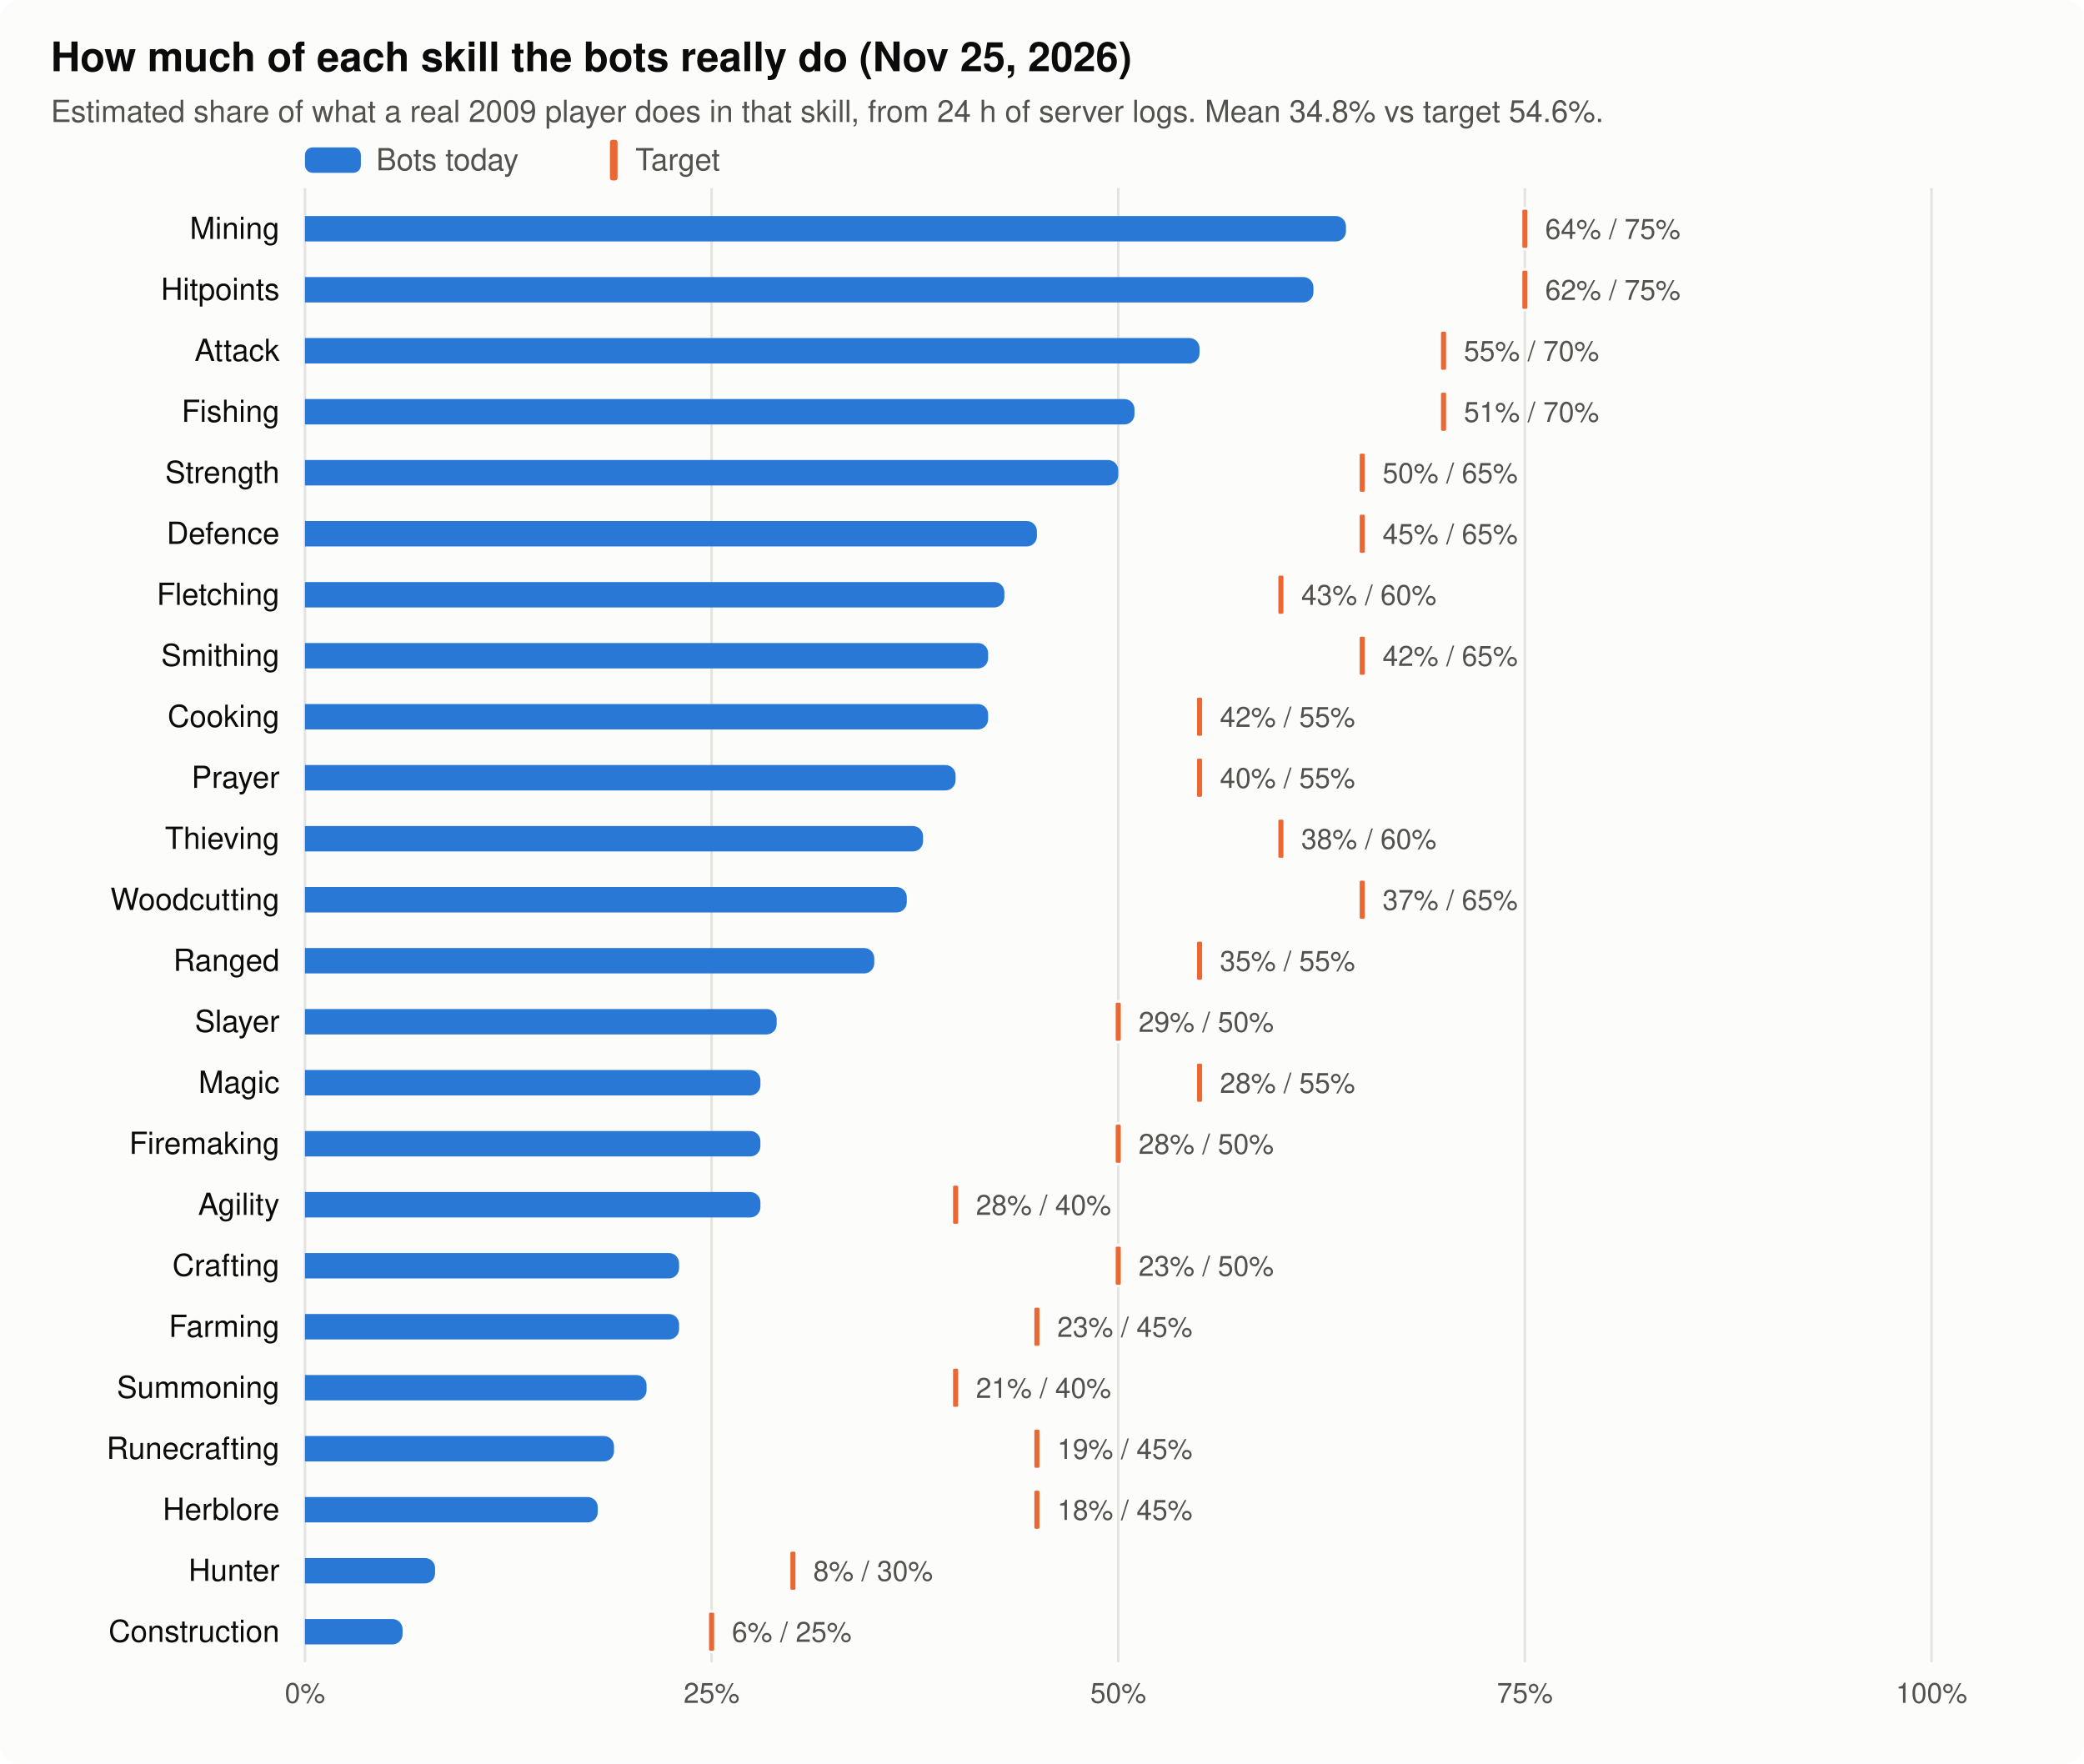
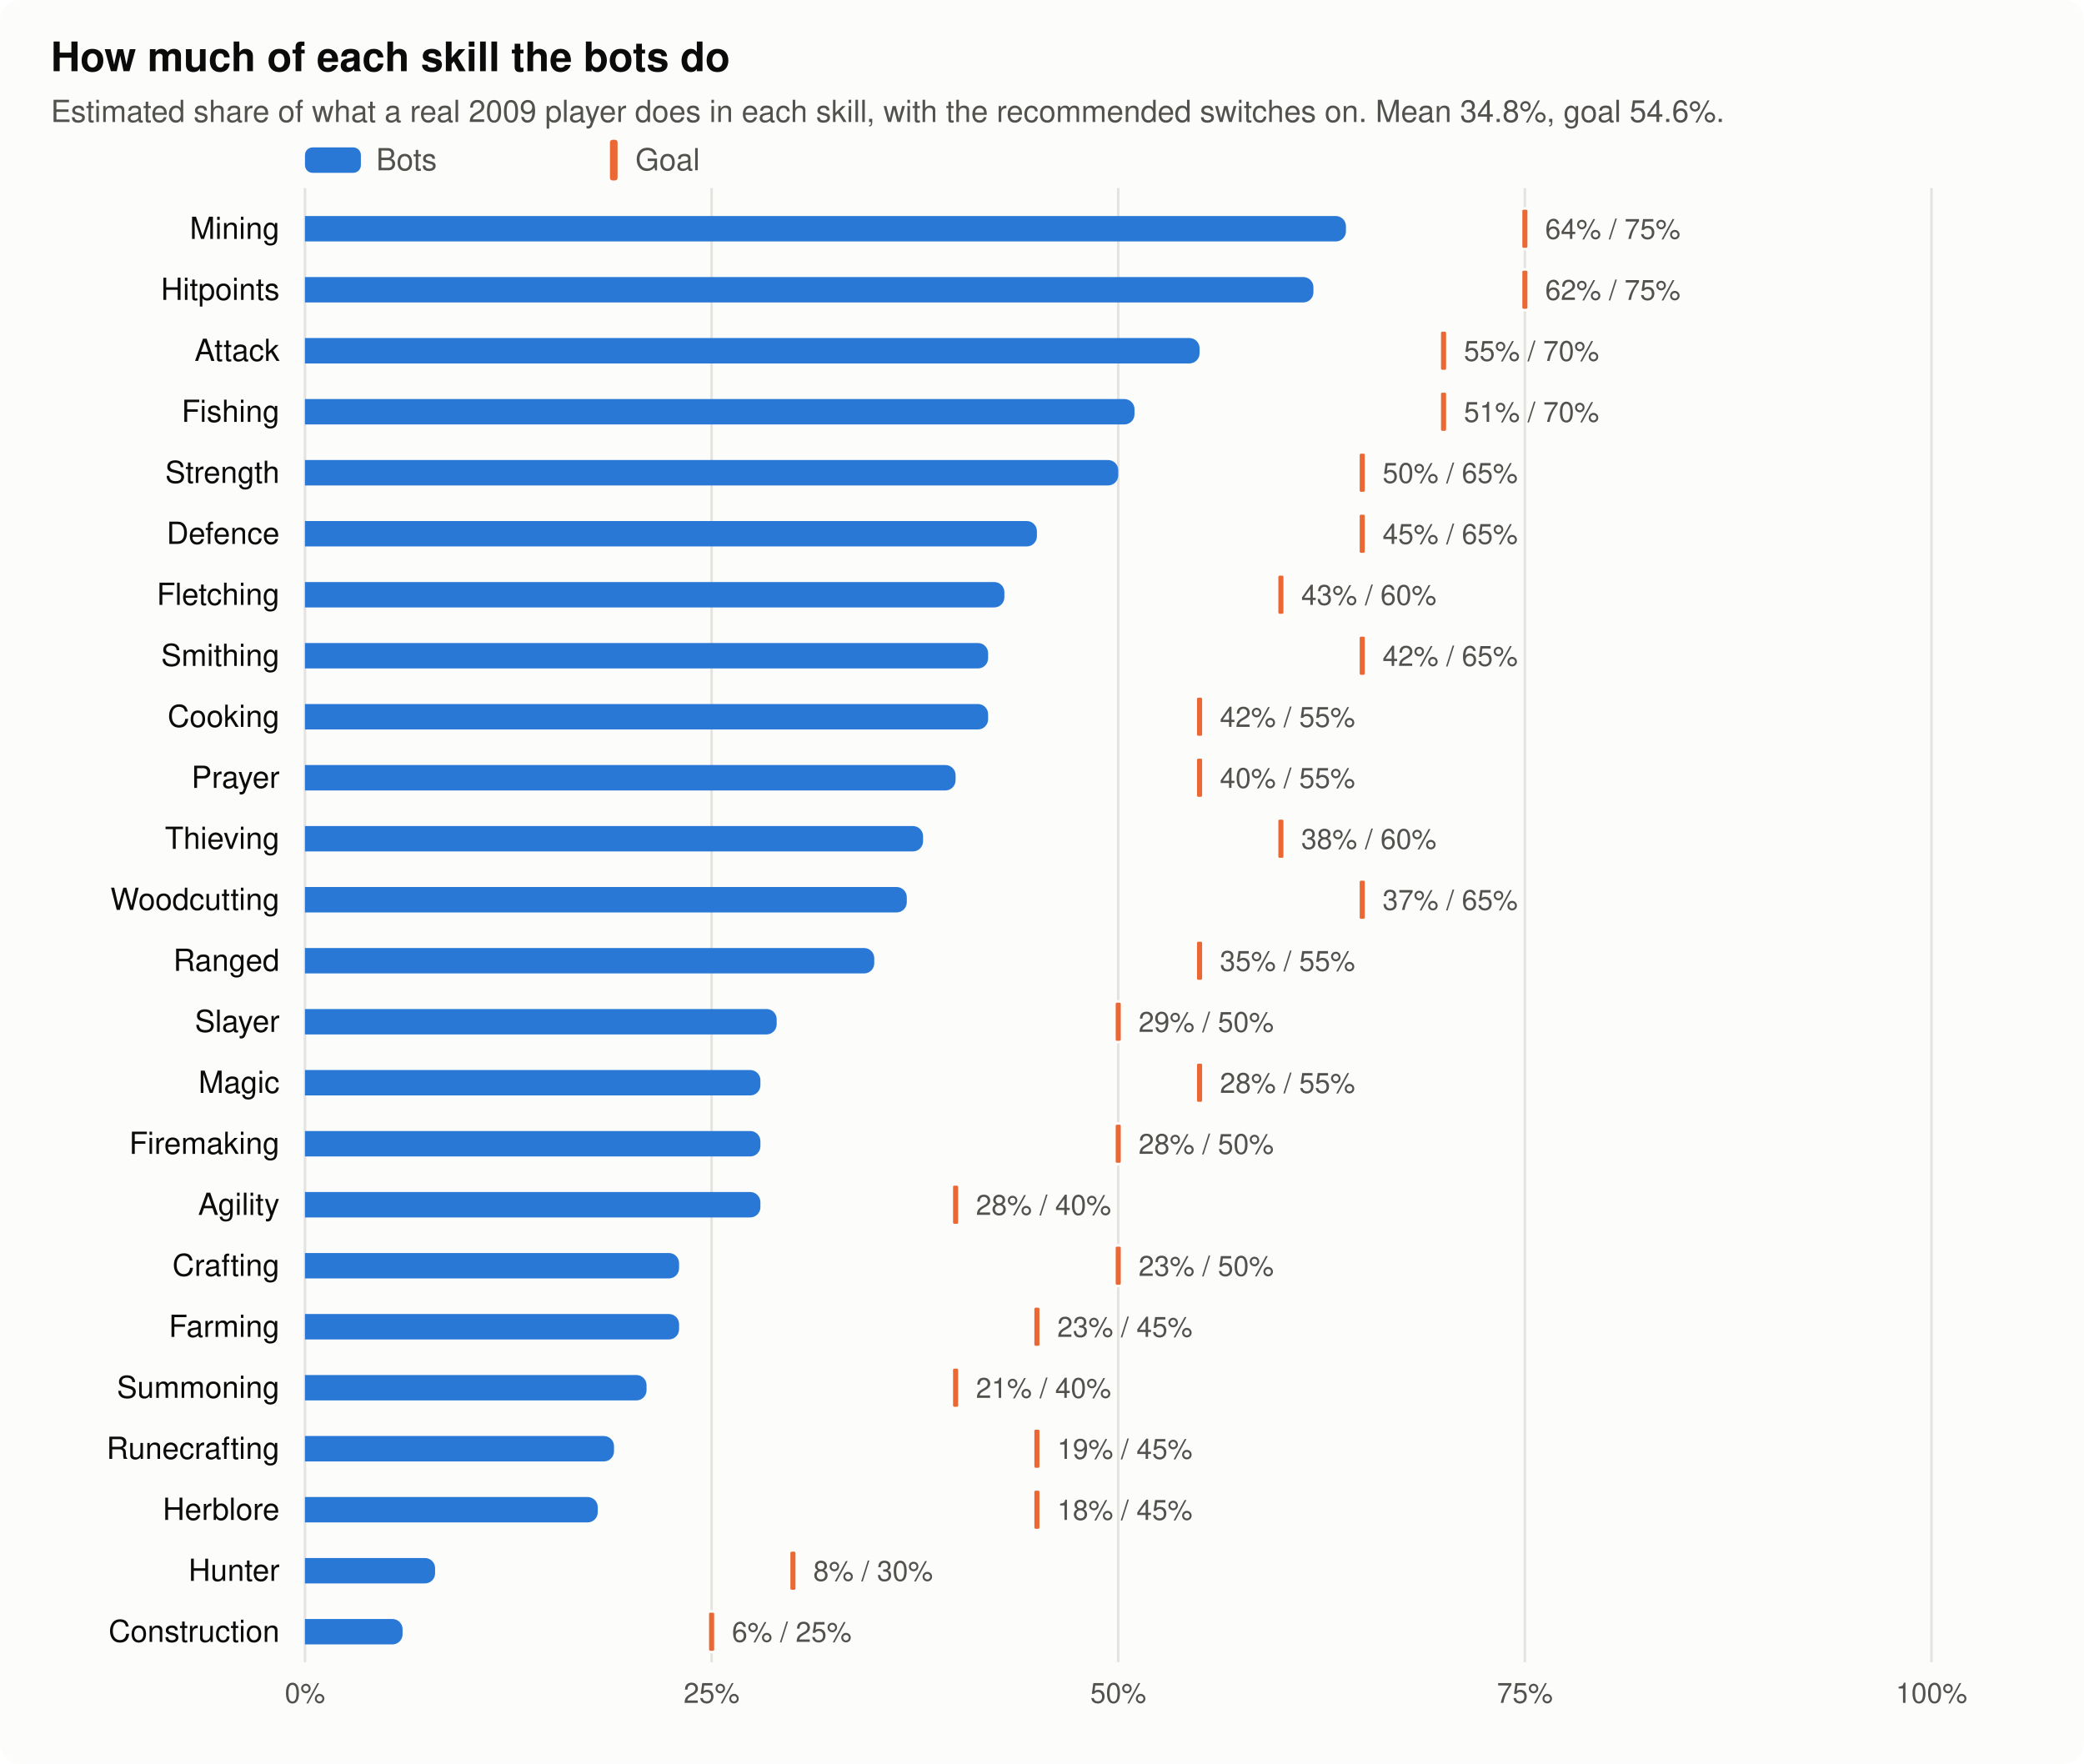
<svg xmlns="http://www.w3.org/2000/svg" width="820" height="694" viewBox="0 0 820 694" font-family="-apple-system,Segoe UI,Helvetica,Arial,sans-serif">
  <rect width="820" height="694" rx="8" fill="#fcfcfb" />
-   <text x="20" y="28" font-size="16" font-weight="600" fill="#0b0b0b">How much of each skill the bots really do (Nov 25, 2026)</text>
-   <text x="20" y="48" font-size="12" fill="#52514e">Estimated share of what a real 2009 player does in that skill, from 24 h of server logs. Mean 34.8% vs target 54.6%.</text>
+   <text x="20" y="28" font-size="16" font-weight="600" fill="#0b0b0b">How much of each skill the bots do</text>
+   <text x="20" y="48" font-size="12" fill="#52514e">Estimated share of what a real 2009 player does in each skill, with the recommended switches on. Mean 34.8%, goal 54.6%.</text>
  <rect x="120" y="58" width="22" height="10" rx="3" fill="#2a78d6" />
-   <text x="148" y="67" font-size="12" fill="#52514e">Bots today</text>
+   <text x="148" y="67" font-size="12" fill="#52514e">Bots</text>
  <rect x="240" y="55" width="3" height="16" rx="1" fill="#eb6834" />
-   <text x="250" y="67" font-size="12" fill="#52514e">Target</text>
+   <text x="250" y="67" font-size="12" fill="#52514e">Goal</text>
  <line x1="120.0" y1="74" x2="120.0" y2="654" stroke="#e4e3df" stroke-width="1" />
  <text x="120.0" y="670" font-size="11" fill="#52514e" text-anchor="middle">0%</text>
  <line x1="280.0" y1="74" x2="280.0" y2="654" stroke="#e4e3df" stroke-width="1" />
  <text x="280.0" y="670" font-size="11" fill="#52514e" text-anchor="middle">25%</text>
  <line x1="440.0" y1="74" x2="440.0" y2="654" stroke="#e4e3df" stroke-width="1" />
  <text x="440.0" y="670" font-size="11" fill="#52514e" text-anchor="middle">50%</text>
  <line x1="600.0" y1="74" x2="600.0" y2="654" stroke="#e4e3df" stroke-width="1" />
  <text x="600.0" y="670" font-size="11" fill="#52514e" text-anchor="middle">75%</text>
  <line x1="760.0" y1="74" x2="760.0" y2="654" stroke="#e4e3df" stroke-width="1" />
  <text x="760.0" y="670" font-size="11" fill="#52514e" text-anchor="middle">100%</text>
  <g>
    <text x="110" y="94.0" font-size="12" fill="#0b0b0b" text-anchor="end">Mining</text>
    <path d="M120,85.0 h405.6 a4,4 0 0 1 4,4 v2 a4,4 0 0 1 -4,4 h-405.6 z" fill="#2a78d6" />
    <rect x="598.5" y="82.0" width="3" height="16" rx="1" fill="#eb6834" stroke="#fcfcfb" stroke-width="1" />
    <text x="608.0" y="94.0" font-size="11" fill="#52514e">64% / 75%</text>
  </g>
  <g>
    <text x="110" y="118.0" font-size="12" fill="#0b0b0b" text-anchor="end">Hitpoints</text>
    <path d="M120,109.0 h392.8 a4,4 0 0 1 4,4 v2 a4,4 0 0 1 -4,4 h-392.8 z" fill="#2a78d6" />
    <rect x="598.5" y="106.0" width="3" height="16" rx="1" fill="#eb6834" stroke="#fcfcfb" stroke-width="1" />
    <text x="608.0" y="118.0" font-size="11" fill="#52514e">62% / 75%</text>
  </g>
  <g>
    <text x="110" y="142.0" font-size="12" fill="#0b0b0b" text-anchor="end">Attack</text>
    <path d="M120,133.0 h348.0 a4,4 0 0 1 4,4 v2 a4,4 0 0 1 -4,4 h-348.0 z" fill="#2a78d6" />
    <rect x="566.5" y="130.0" width="3" height="16" rx="1" fill="#eb6834" stroke="#fcfcfb" stroke-width="1" />
    <text x="576.0" y="142.0" font-size="11" fill="#52514e">55% / 70%</text>
  </g>
  <g>
    <text x="110" y="166.0" font-size="12" fill="#0b0b0b" text-anchor="end">Fishing</text>
    <path d="M120,157.0 h322.4 a4,4 0 0 1 4,4 v2 a4,4 0 0 1 -4,4 h-322.4 z" fill="#2a78d6" />
    <rect x="566.5" y="154.0" width="3" height="16" rx="1" fill="#eb6834" stroke="#fcfcfb" stroke-width="1" />
    <text x="576.0" y="166.0" font-size="11" fill="#52514e">51% / 70%</text>
  </g>
  <g>
    <text x="110" y="190.0" font-size="12" fill="#0b0b0b" text-anchor="end">Strength</text>
    <path d="M120,181.0 h316.0 a4,4 0 0 1 4,4 v2 a4,4 0 0 1 -4,4 h-316.0 z" fill="#2a78d6" />
    <rect x="534.5" y="178.0" width="3" height="16" rx="1" fill="#eb6834" stroke="#fcfcfb" stroke-width="1" />
    <text x="544.0" y="190.0" font-size="11" fill="#52514e">50% / 65%</text>
  </g>
  <g>
    <text x="110" y="214.0" font-size="12" fill="#0b0b0b" text-anchor="end">Defence</text>
    <path d="M120,205.0 h284.0 a4,4 0 0 1 4,4 v2 a4,4 0 0 1 -4,4 h-284.0 z" fill="#2a78d6" />
    <rect x="534.5" y="202.0" width="3" height="16" rx="1" fill="#eb6834" stroke="#fcfcfb" stroke-width="1" />
    <text x="544.0" y="214.0" font-size="11" fill="#52514e">45% / 65%</text>
  </g>
  <g>
    <text x="110" y="238.0" font-size="12" fill="#0b0b0b" text-anchor="end">Fletching</text>
    <path d="M120,229.0 h271.2 a4,4 0 0 1 4,4 v2 a4,4 0 0 1 -4,4 h-271.2 z" fill="#2a78d6" />
    <rect x="502.5" y="226.0" width="3" height="16" rx="1" fill="#eb6834" stroke="#fcfcfb" stroke-width="1" />
    <text x="512.0" y="238.0" font-size="11" fill="#52514e">43% / 60%</text>
  </g>
  <g>
    <text x="110" y="262.0" font-size="12" fill="#0b0b0b" text-anchor="end">Smithing</text>
    <path d="M120,253.0 h264.8 a4,4 0 0 1 4,4 v2 a4,4 0 0 1 -4,4 h-264.8 z" fill="#2a78d6" />
    <rect x="534.5" y="250.0" width="3" height="16" rx="1" fill="#eb6834" stroke="#fcfcfb" stroke-width="1" />
    <text x="544.0" y="262.0" font-size="11" fill="#52514e">42% / 65%</text>
  </g>
  <g>
    <text x="110" y="286.0" font-size="12" fill="#0b0b0b" text-anchor="end">Cooking</text>
    <path d="M120,277.0 h264.8 a4,4 0 0 1 4,4 v2 a4,4 0 0 1 -4,4 h-264.8 z" fill="#2a78d6" />
    <rect x="470.5" y="274.0" width="3" height="16" rx="1" fill="#eb6834" stroke="#fcfcfb" stroke-width="1" />
    <text x="480.0" y="286.0" font-size="11" fill="#52514e">42% / 55%</text>
  </g>
  <g>
    <text x="110" y="310.0" font-size="12" fill="#0b0b0b" text-anchor="end">Prayer</text>
    <path d="M120,301.0 h252.0 a4,4 0 0 1 4,4 v2 a4,4 0 0 1 -4,4 h-252.0 z" fill="#2a78d6" />
    <rect x="470.5" y="298.0" width="3" height="16" rx="1" fill="#eb6834" stroke="#fcfcfb" stroke-width="1" />
    <text x="480.0" y="310.0" font-size="11" fill="#52514e">40% / 55%</text>
  </g>
  <g>
    <text x="110" y="334.0" font-size="12" fill="#0b0b0b" text-anchor="end">Thieving</text>
    <path d="M120,325.0 h239.2 a4,4 0 0 1 4,4 v2 a4,4 0 0 1 -4,4 h-239.2 z" fill="#2a78d6" />
    <rect x="502.5" y="322.0" width="3" height="16" rx="1" fill="#eb6834" stroke="#fcfcfb" stroke-width="1" />
    <text x="512.0" y="334.0" font-size="11" fill="#52514e">38% / 60%</text>
  </g>
  <g>
    <text x="110" y="358.0" font-size="12" fill="#0b0b0b" text-anchor="end">Woodcutting</text>
    <path d="M120,349.0 h232.8 a4,4 0 0 1 4,4 v2 a4,4 0 0 1 -4,4 h-232.8 z" fill="#2a78d6" />
    <rect x="534.5" y="346.0" width="3" height="16" rx="1" fill="#eb6834" stroke="#fcfcfb" stroke-width="1" />
    <text x="544.0" y="358.0" font-size="11" fill="#52514e">37% / 65%</text>
  </g>
  <g>
    <text x="110" y="382.0" font-size="12" fill="#0b0b0b" text-anchor="end">Ranged</text>
    <path d="M120,373.0 h220.0 a4,4 0 0 1 4,4 v2 a4,4 0 0 1 -4,4 h-220.0 z" fill="#2a78d6" />
    <rect x="470.5" y="370.0" width="3" height="16" rx="1" fill="#eb6834" stroke="#fcfcfb" stroke-width="1" />
    <text x="480.0" y="382.0" font-size="11" fill="#52514e">35% / 55%</text>
  </g>
  <g>
    <text x="110" y="406.0" font-size="12" fill="#0b0b0b" text-anchor="end">Slayer</text>
    <path d="M120,397.0 h181.6 a4,4 0 0 1 4,4 v2 a4,4 0 0 1 -4,4 h-181.6 z" fill="#2a78d6" />
    <rect x="438.5" y="394.0" width="3" height="16" rx="1" fill="#eb6834" stroke="#fcfcfb" stroke-width="1" />
    <text x="448.0" y="406.0" font-size="11" fill="#52514e">29% / 50%</text>
  </g>
  <g>
    <text x="110" y="430.0" font-size="12" fill="#0b0b0b" text-anchor="end">Magic</text>
    <path d="M120,421.0 h175.2 a4,4 0 0 1 4,4 v2 a4,4 0 0 1 -4,4 h-175.2 z" fill="#2a78d6" />
    <rect x="470.5" y="418.0" width="3" height="16" rx="1" fill="#eb6834" stroke="#fcfcfb" stroke-width="1" />
    <text x="480.0" y="430.0" font-size="11" fill="#52514e">28% / 55%</text>
  </g>
  <g>
    <text x="110" y="454.0" font-size="12" fill="#0b0b0b" text-anchor="end">Firemaking</text>
    <path d="M120,445.0 h175.2 a4,4 0 0 1 4,4 v2 a4,4 0 0 1 -4,4 h-175.2 z" fill="#2a78d6" />
    <rect x="438.5" y="442.0" width="3" height="16" rx="1" fill="#eb6834" stroke="#fcfcfb" stroke-width="1" />
    <text x="448.0" y="454.0" font-size="11" fill="#52514e">28% / 50%</text>
  </g>
  <g>
    <text x="110" y="478.0" font-size="12" fill="#0b0b0b" text-anchor="end">Agility</text>
    <path d="M120,469.0 h175.2 a4,4 0 0 1 4,4 v2 a4,4 0 0 1 -4,4 h-175.2 z" fill="#2a78d6" />
    <rect x="374.5" y="466.0" width="3" height="16" rx="1" fill="#eb6834" stroke="#fcfcfb" stroke-width="1" />
    <text x="384.0" y="478.0" font-size="11" fill="#52514e">28% / 40%</text>
  </g>
  <g>
    <text x="110" y="502.0" font-size="12" fill="#0b0b0b" text-anchor="end">Crafting</text>
    <path d="M120,493.0 h143.2 a4,4 0 0 1 4,4 v2 a4,4 0 0 1 -4,4 h-143.2 z" fill="#2a78d6" />
    <rect x="438.5" y="490.0" width="3" height="16" rx="1" fill="#eb6834" stroke="#fcfcfb" stroke-width="1" />
    <text x="448.0" y="502.0" font-size="11" fill="#52514e">23% / 50%</text>
  </g>
  <g>
    <text x="110" y="526.0" font-size="12" fill="#0b0b0b" text-anchor="end">Farming</text>
    <path d="M120,517.0 h143.2 a4,4 0 0 1 4,4 v2 a4,4 0 0 1 -4,4 h-143.2 z" fill="#2a78d6" />
    <rect x="406.5" y="514.0" width="3" height="16" rx="1" fill="#eb6834" stroke="#fcfcfb" stroke-width="1" />
    <text x="416.0" y="526.0" font-size="11" fill="#52514e">23% / 45%</text>
  </g>
  <g>
    <text x="110" y="550.0" font-size="12" fill="#0b0b0b" text-anchor="end">Summoning</text>
    <path d="M120,541.0 h130.4 a4,4 0 0 1 4,4 v2 a4,4 0 0 1 -4,4 h-130.4 z" fill="#2a78d6" />
    <rect x="374.5" y="538.0" width="3" height="16" rx="1" fill="#eb6834" stroke="#fcfcfb" stroke-width="1" />
    <text x="384.0" y="550.0" font-size="11" fill="#52514e">21% / 40%</text>
  </g>
  <g>
    <text x="110" y="574.0" font-size="12" fill="#0b0b0b" text-anchor="end">Runecrafting</text>
    <path d="M120,565.0 h117.6 a4,4 0 0 1 4,4 v2 a4,4 0 0 1 -4,4 h-117.6 z" fill="#2a78d6" />
    <rect x="406.5" y="562.0" width="3" height="16" rx="1" fill="#eb6834" stroke="#fcfcfb" stroke-width="1" />
    <text x="416.0" y="574.0" font-size="11" fill="#52514e">19% / 45%</text>
  </g>
  <g>
    <text x="110" y="598.0" font-size="12" fill="#0b0b0b" text-anchor="end">Herblore</text>
    <path d="M120,589.0 h111.2 a4,4 0 0 1 4,4 v2 a4,4 0 0 1 -4,4 h-111.2 z" fill="#2a78d6" />
    <rect x="406.5" y="586.0" width="3" height="16" rx="1" fill="#eb6834" stroke="#fcfcfb" stroke-width="1" />
    <text x="416.0" y="598.0" font-size="11" fill="#52514e">18% / 45%</text>
  </g>
  <g>
    <text x="110" y="622.0" font-size="12" fill="#0b0b0b" text-anchor="end">Hunter</text>
    <path d="M120,613.0 h47.2 a4,4 0 0 1 4,4 v2 a4,4 0 0 1 -4,4 h-47.2 z" fill="#2a78d6" />
    <rect x="310.5" y="610.0" width="3" height="16" rx="1" fill="#eb6834" stroke="#fcfcfb" stroke-width="1" />
    <text x="320.0" y="622.0" font-size="11" fill="#52514e">8% / 30%</text>
  </g>
  <g>
    <text x="110" y="646.0" font-size="12" fill="#0b0b0b" text-anchor="end">Construction</text>
    <path d="M120,637.0 h34.4 a4,4 0 0 1 4,4 v2 a4,4 0 0 1 -4,4 h-34.4 z" fill="#2a78d6" />
    <rect x="278.5" y="634.0" width="3" height="16" rx="1" fill="#eb6834" stroke="#fcfcfb" stroke-width="1" />
    <text x="288.0" y="646.0" font-size="11" fill="#52514e">6% / 25%</text>
  </g>
</svg>
